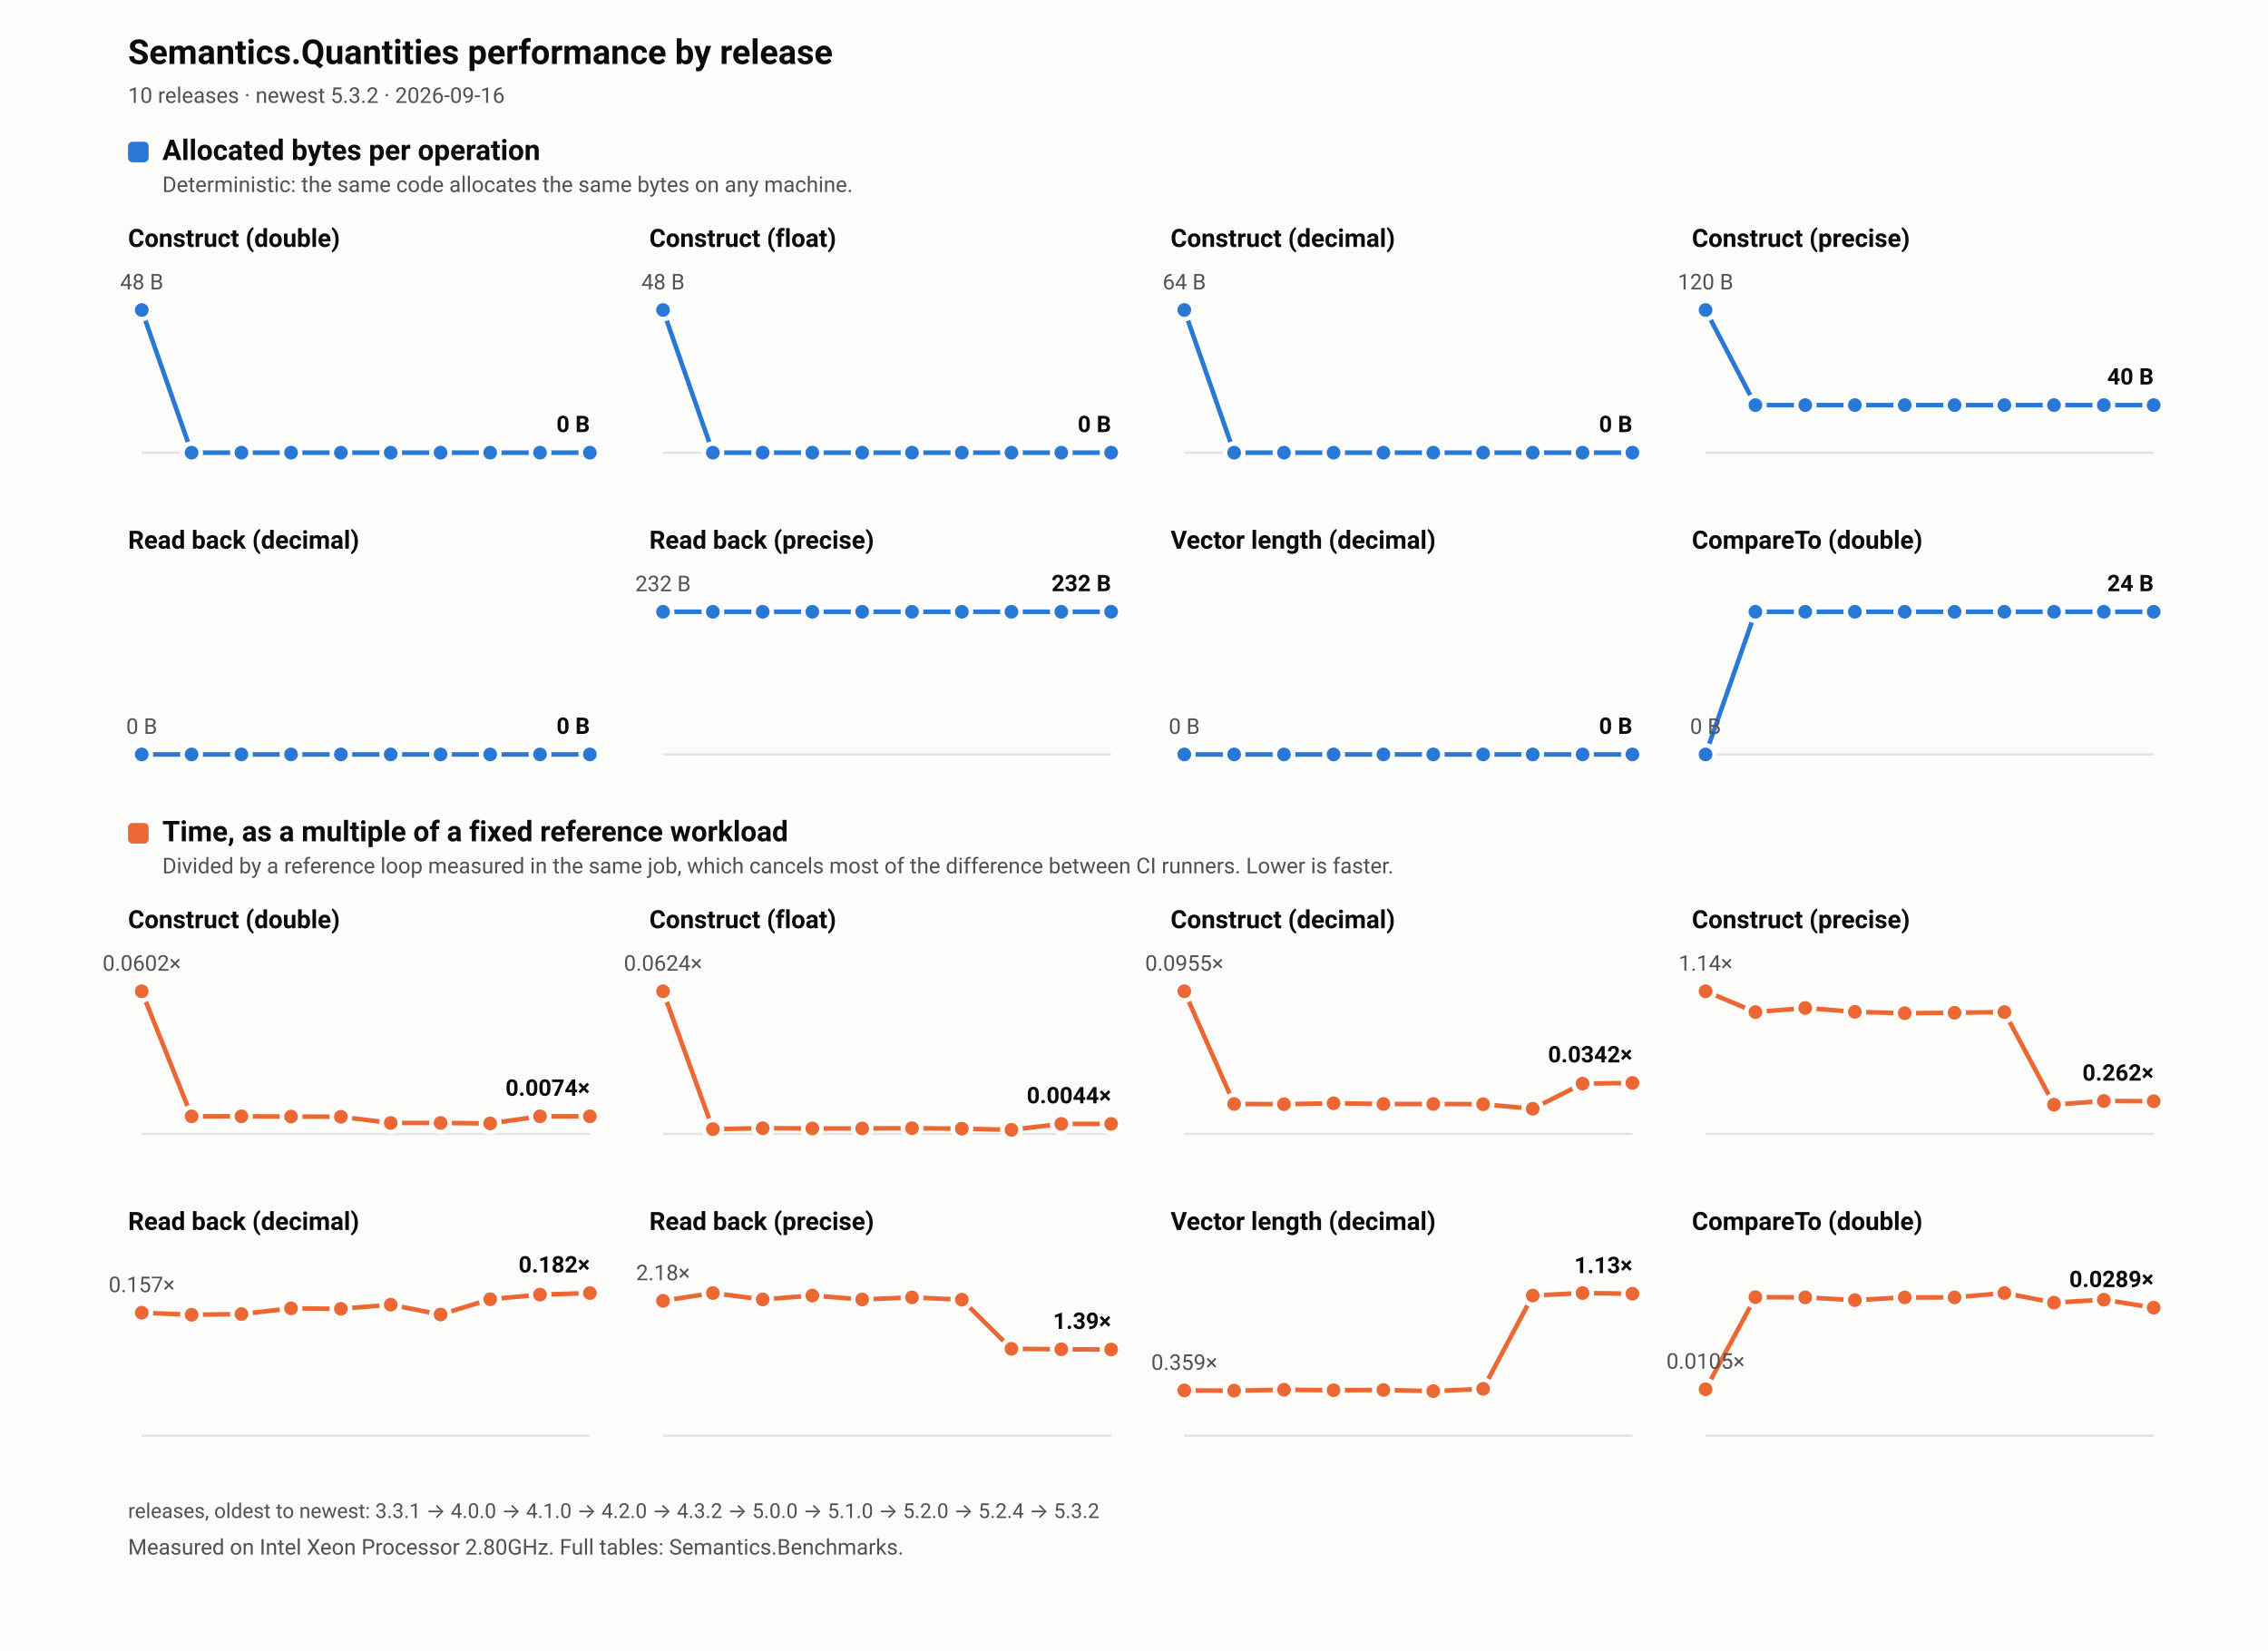
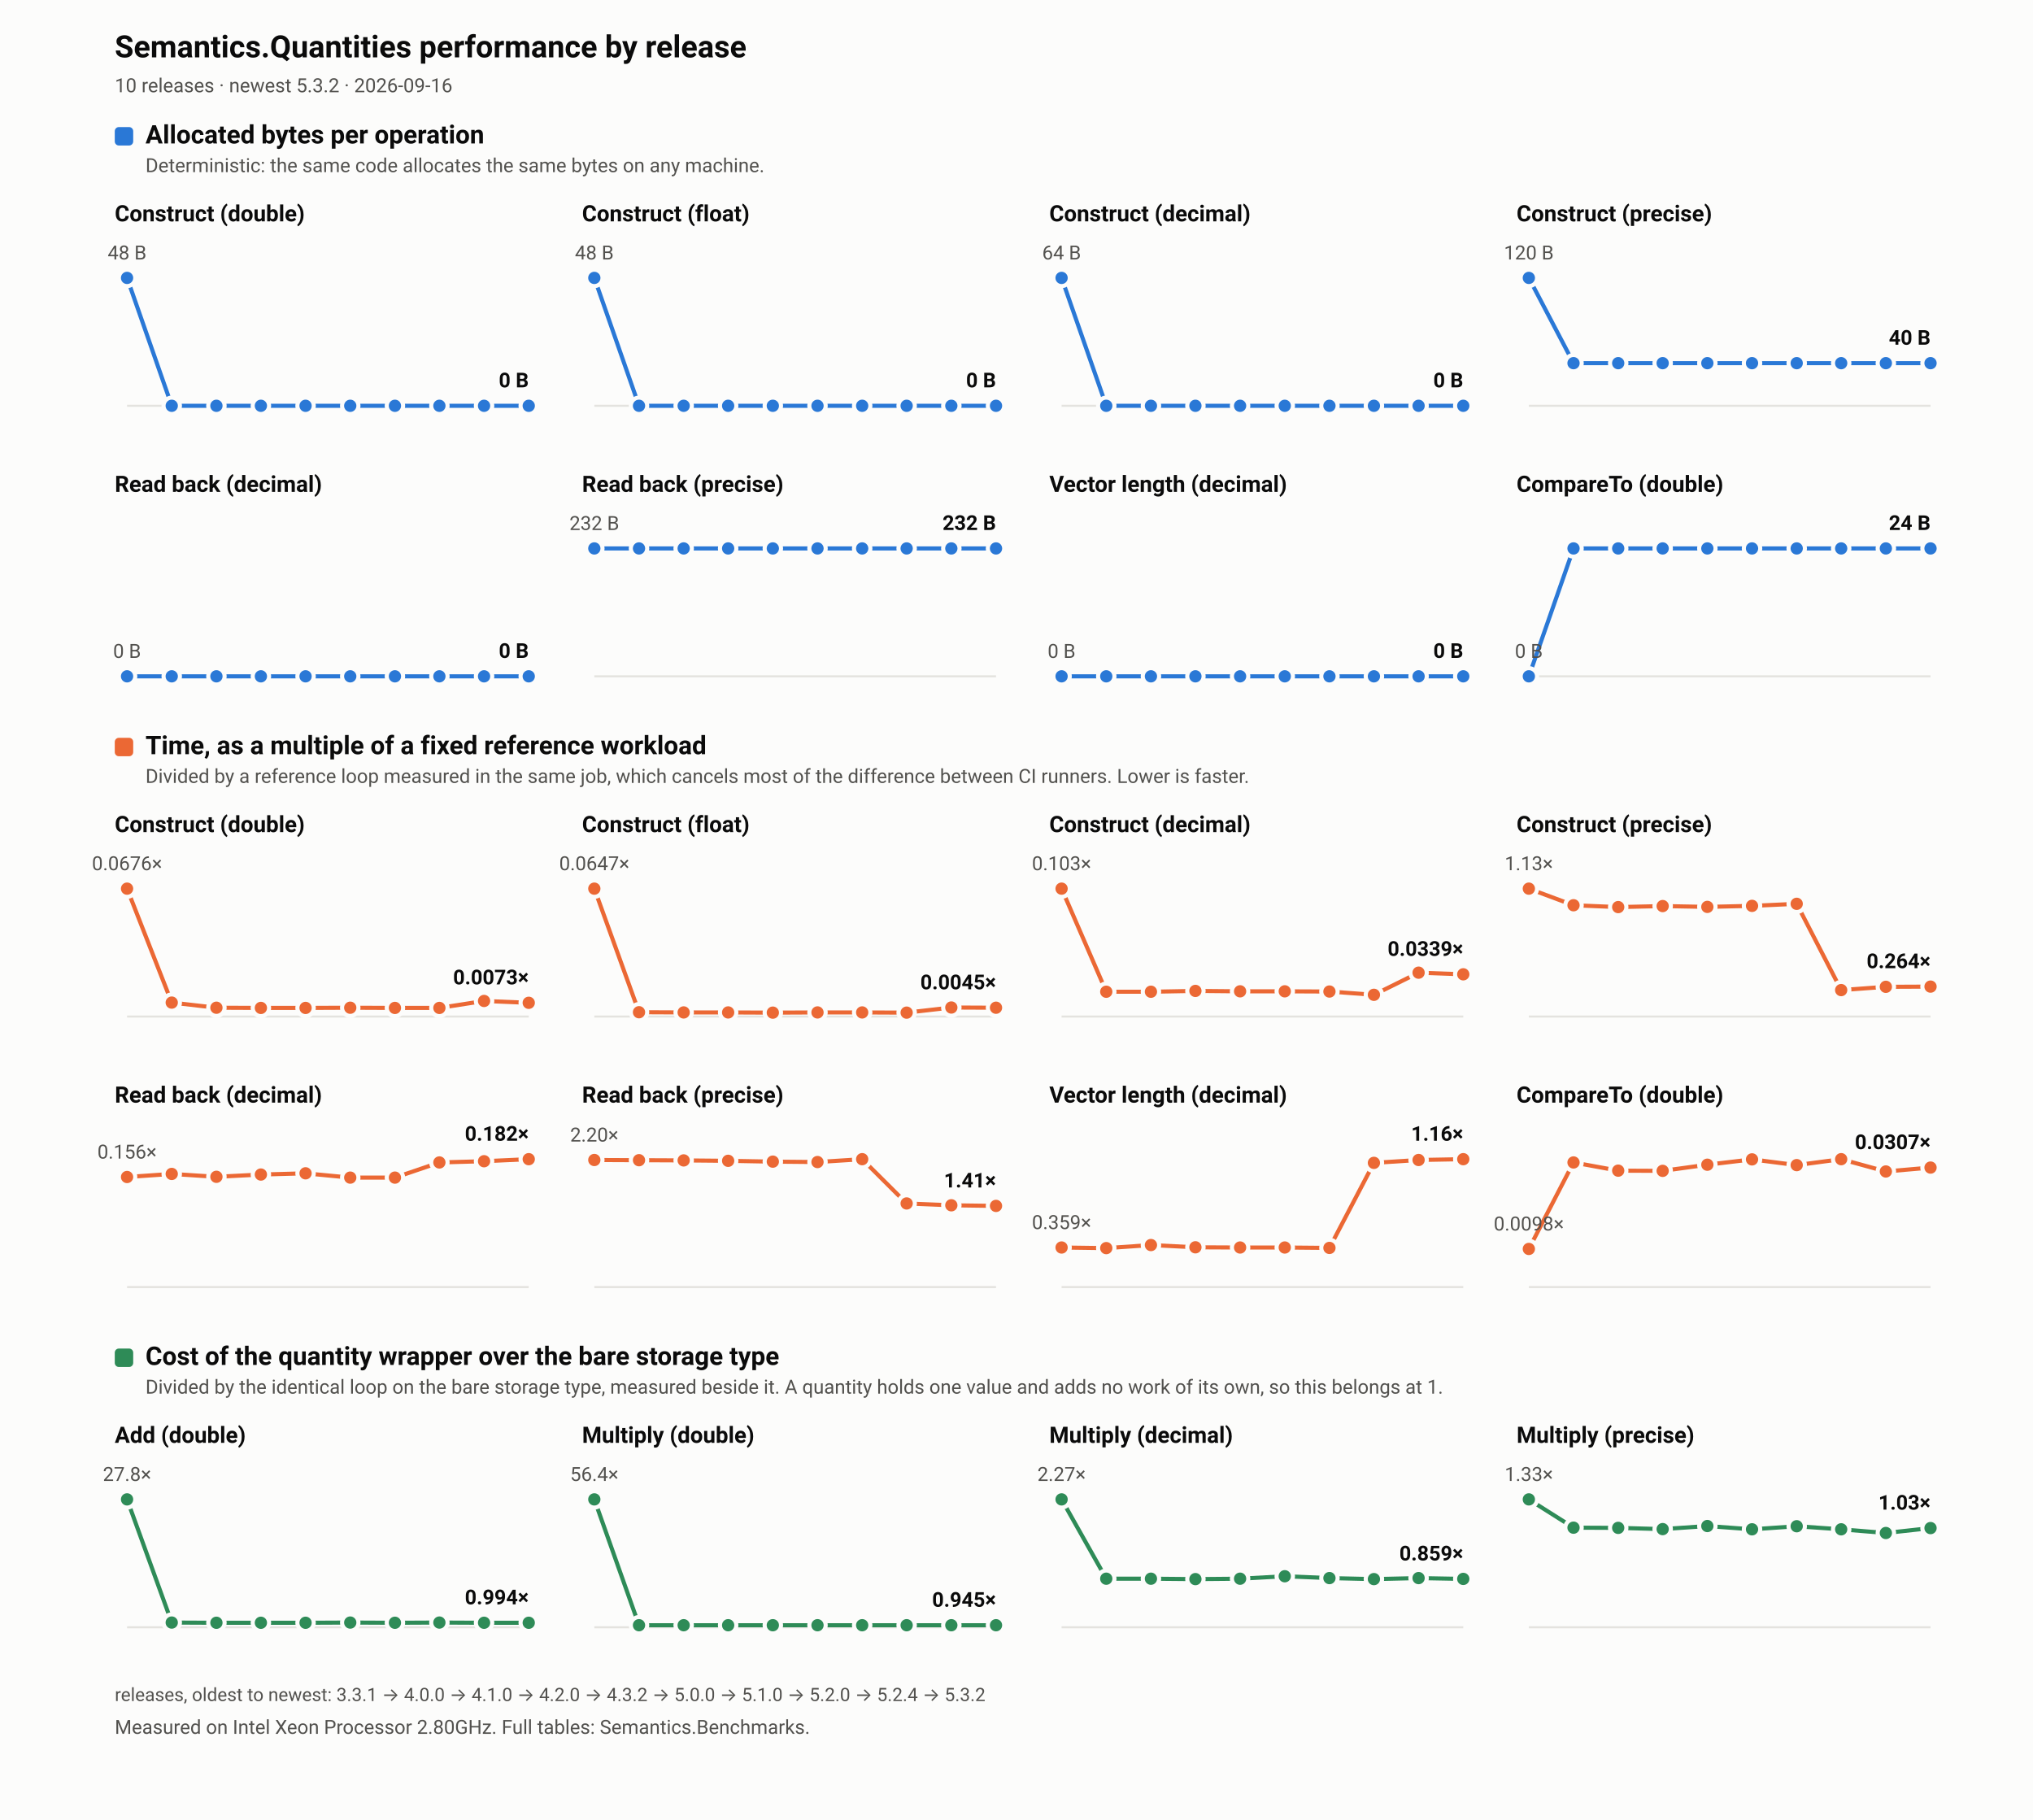
- <svg xmlns="http://www.w3.org/2000/svg" width="992" height="722" viewBox="0 0 992 722" role="img" aria-label="Semantics.Quantities allocation and relative time per release">
+ <svg xmlns="http://www.w3.org/2000/svg" width="992" height="888" viewBox="0 0 992 888" role="img" aria-label="Semantics.Quantities allocation and relative time per release">
  <style>
  text { font-family: ui-sans-serif, -apple-system, 'Segoe UI', Roboto, sans-serif; fill: #0b0b0b; }
  .title { font-size: 15px; font-weight: 600; }
  .section { font-size: 12.5px; font-weight: 600; }
  .panel-title { font-size: 11px; font-weight: 600; fill: #0b0b0b; }
  .muted, .muted-value, .caption { font-size: 9.5px; fill: #52514e; }
  .value { font-size: 10px; font-weight: 600; fill: #0b0b0b; }
  .tick { font-size: 9px; fill: #52514e; }
  .axis { stroke: #e4e3df; stroke-width: 1; }
</style>
-   <rect width="992" height="722" fill="#fcfcfb" />
+   <rect width="992" height="888" fill="#fcfcfb" />
  <text x="56" y="28" class="title">Semantics.Quantities performance by release</text>
  <text x="56" y="45" class="caption">10 releases · newest 5.3.2 · 2026-09-16</text>
  <rect x="56" y="62" width="9" height="9" rx="2" fill="#2a78d6" />
  <text x="71" y="70" class="section">Allocated bytes per operation</text>
  <text x="71" y="84" class="caption">Deterministic: the same code allocates the same bytes on any machine.</text>
  <text x="56" y="108" class="panel-title">Construct (double)</text>
  <line x1="62" y1="198.0" x2="258" y2="198.0" class="axis" />
  <polyline points="62.0,135.6 83.8,198.0 105.6,198.0 127.3,198.0 149.1,198.0 170.9,198.0 192.7,198.0 214.4,198.0 236.2,198.0 258.0,198.0" fill="none" stroke="#2a78d6" stroke-width="2" stroke-linejoin="round" stroke-linecap="round" />
  <circle cx="62.0" cy="135.6" r="4" fill="#2a78d6" stroke="#fcfcfb" stroke-width="2" />
  <circle cx="83.8" cy="198.0" r="4" fill="#2a78d6" stroke="#fcfcfb" stroke-width="2" />
  <circle cx="105.6" cy="198.0" r="4" fill="#2a78d6" stroke="#fcfcfb" stroke-width="2" />
  <circle cx="127.3" cy="198.0" r="4" fill="#2a78d6" stroke="#fcfcfb" stroke-width="2" />
  <circle cx="149.1" cy="198.0" r="4" fill="#2a78d6" stroke="#fcfcfb" stroke-width="2" />
  <circle cx="170.9" cy="198.0" r="4" fill="#2a78d6" stroke="#fcfcfb" stroke-width="2" />
  <circle cx="192.7" cy="198.0" r="4" fill="#2a78d6" stroke="#fcfcfb" stroke-width="2" />
  <circle cx="214.4" cy="198.0" r="4" fill="#2a78d6" stroke="#fcfcfb" stroke-width="2" />
  <circle cx="236.2" cy="198.0" r="4" fill="#2a78d6" stroke="#fcfcfb" stroke-width="2" />
  <circle cx="258.0" cy="198.0" r="4" fill="#2a78d6" stroke="#fcfcfb" stroke-width="2" />
  <text x="258.0" y="189.0" class="value" text-anchor="end">0 B</text>
  <text x="62.0" y="126.6" class="muted-value" text-anchor="middle">48 B</text>
  <text x="284" y="108" class="panel-title">Construct (float)</text>
  <line x1="290" y1="198.0" x2="486" y2="198.0" class="axis" />
  <polyline points="290.0,135.6 311.8,198.0 333.6,198.0 355.3,198.0 377.1,198.0 398.9,198.0 420.7,198.0 442.4,198.0 464.2,198.0 486.0,198.0" fill="none" stroke="#2a78d6" stroke-width="2" stroke-linejoin="round" stroke-linecap="round" />
  <circle cx="290.0" cy="135.6" r="4" fill="#2a78d6" stroke="#fcfcfb" stroke-width="2" />
  <circle cx="311.8" cy="198.0" r="4" fill="#2a78d6" stroke="#fcfcfb" stroke-width="2" />
  <circle cx="333.6" cy="198.0" r="4" fill="#2a78d6" stroke="#fcfcfb" stroke-width="2" />
  <circle cx="355.3" cy="198.0" r="4" fill="#2a78d6" stroke="#fcfcfb" stroke-width="2" />
  <circle cx="377.1" cy="198.0" r="4" fill="#2a78d6" stroke="#fcfcfb" stroke-width="2" />
  <circle cx="398.9" cy="198.0" r="4" fill="#2a78d6" stroke="#fcfcfb" stroke-width="2" />
  <circle cx="420.7" cy="198.0" r="4" fill="#2a78d6" stroke="#fcfcfb" stroke-width="2" />
  <circle cx="442.4" cy="198.0" r="4" fill="#2a78d6" stroke="#fcfcfb" stroke-width="2" />
  <circle cx="464.2" cy="198.0" r="4" fill="#2a78d6" stroke="#fcfcfb" stroke-width="2" />
  <circle cx="486.0" cy="198.0" r="4" fill="#2a78d6" stroke="#fcfcfb" stroke-width="2" />
  <text x="486.0" y="189.0" class="value" text-anchor="end">0 B</text>
  <text x="290.0" y="126.6" class="muted-value" text-anchor="middle">48 B</text>
  <text x="512" y="108" class="panel-title">Construct (decimal)</text>
  <line x1="518" y1="198.0" x2="714" y2="198.0" class="axis" />
  <polyline points="518.0,135.6 539.8,198.0 561.6,198.0 583.3,198.0 605.1,198.0 626.9,198.0 648.7,198.0 670.4,198.0 692.2,198.0 714.0,198.0" fill="none" stroke="#2a78d6" stroke-width="2" stroke-linejoin="round" stroke-linecap="round" />
  <circle cx="518.0" cy="135.6" r="4" fill="#2a78d6" stroke="#fcfcfb" stroke-width="2" />
  <circle cx="539.8" cy="198.0" r="4" fill="#2a78d6" stroke="#fcfcfb" stroke-width="2" />
  <circle cx="561.6" cy="198.0" r="4" fill="#2a78d6" stroke="#fcfcfb" stroke-width="2" />
  <circle cx="583.3" cy="198.0" r="4" fill="#2a78d6" stroke="#fcfcfb" stroke-width="2" />
  <circle cx="605.1" cy="198.0" r="4" fill="#2a78d6" stroke="#fcfcfb" stroke-width="2" />
  <circle cx="626.9" cy="198.0" r="4" fill="#2a78d6" stroke="#fcfcfb" stroke-width="2" />
  <circle cx="648.7" cy="198.0" r="4" fill="#2a78d6" stroke="#fcfcfb" stroke-width="2" />
  <circle cx="670.4" cy="198.0" r="4" fill="#2a78d6" stroke="#fcfcfb" stroke-width="2" />
  <circle cx="692.2" cy="198.0" r="4" fill="#2a78d6" stroke="#fcfcfb" stroke-width="2" />
  <circle cx="714.0" cy="198.0" r="4" fill="#2a78d6" stroke="#fcfcfb" stroke-width="2" />
  <text x="714.0" y="189.0" class="value" text-anchor="end">0 B</text>
  <text x="518.0" y="126.6" class="muted-value" text-anchor="middle">64 B</text>
  <text x="740" y="108" class="panel-title">Construct (precise)</text>
  <line x1="746" y1="198.0" x2="942" y2="198.0" class="axis" />
  <polyline points="746.0,135.6 767.8,177.2 789.6,177.2 811.3,177.2 833.1,177.2 854.9,177.2 876.7,177.2 898.4,177.2 920.2,177.2 942.0,177.2" fill="none" stroke="#2a78d6" stroke-width="2" stroke-linejoin="round" stroke-linecap="round" />
  <circle cx="746.0" cy="135.6" r="4" fill="#2a78d6" stroke="#fcfcfb" stroke-width="2" />
  <circle cx="767.8" cy="177.2" r="4" fill="#2a78d6" stroke="#fcfcfb" stroke-width="2" />
  <circle cx="789.6" cy="177.2" r="4" fill="#2a78d6" stroke="#fcfcfb" stroke-width="2" />
  <circle cx="811.3" cy="177.2" r="4" fill="#2a78d6" stroke="#fcfcfb" stroke-width="2" />
  <circle cx="833.1" cy="177.2" r="4" fill="#2a78d6" stroke="#fcfcfb" stroke-width="2" />
  <circle cx="854.9" cy="177.2" r="4" fill="#2a78d6" stroke="#fcfcfb" stroke-width="2" />
  <circle cx="876.7" cy="177.2" r="4" fill="#2a78d6" stroke="#fcfcfb" stroke-width="2" />
  <circle cx="898.4" cy="177.2" r="4" fill="#2a78d6" stroke="#fcfcfb" stroke-width="2" />
  <circle cx="920.2" cy="177.2" r="4" fill="#2a78d6" stroke="#fcfcfb" stroke-width="2" />
  <circle cx="942.0" cy="177.2" r="4" fill="#2a78d6" stroke="#fcfcfb" stroke-width="2" />
  <text x="942.0" y="168.2" class="value" text-anchor="end">40 B</text>
  <text x="746.0" y="126.6" class="muted-value" text-anchor="middle">120 B</text>
  <text x="56" y="240" class="panel-title">Read back (decimal)</text>
  <line x1="62" y1="330.0" x2="258" y2="330.0" class="axis" />
  <polyline points="62.0,330.0 83.8,330.0 105.6,330.0 127.3,330.0 149.1,330.0 170.9,330.0 192.7,330.0 214.4,330.0 236.2,330.0 258.0,330.0" fill="none" stroke="#2a78d6" stroke-width="2" stroke-linejoin="round" stroke-linecap="round" />
  <circle cx="62.0" cy="330.0" r="4" fill="#2a78d6" stroke="#fcfcfb" stroke-width="2" />
  <circle cx="83.8" cy="330.0" r="4" fill="#2a78d6" stroke="#fcfcfb" stroke-width="2" />
  <circle cx="105.6" cy="330.0" r="4" fill="#2a78d6" stroke="#fcfcfb" stroke-width="2" />
  <circle cx="127.3" cy="330.0" r="4" fill="#2a78d6" stroke="#fcfcfb" stroke-width="2" />
  <circle cx="149.1" cy="330.0" r="4" fill="#2a78d6" stroke="#fcfcfb" stroke-width="2" />
  <circle cx="170.9" cy="330.0" r="4" fill="#2a78d6" stroke="#fcfcfb" stroke-width="2" />
  <circle cx="192.7" cy="330.0" r="4" fill="#2a78d6" stroke="#fcfcfb" stroke-width="2" />
  <circle cx="214.4" cy="330.0" r="4" fill="#2a78d6" stroke="#fcfcfb" stroke-width="2" />
  <circle cx="236.2" cy="330.0" r="4" fill="#2a78d6" stroke="#fcfcfb" stroke-width="2" />
  <circle cx="258.0" cy="330.0" r="4" fill="#2a78d6" stroke="#fcfcfb" stroke-width="2" />
  <text x="258.0" y="321.0" class="value" text-anchor="end">0 B</text>
  <text x="62.0" y="321.0" class="muted-value" text-anchor="middle">0 B</text>
  <text x="284" y="240" class="panel-title">Read back (precise)</text>
  <line x1="290" y1="330.0" x2="486" y2="330.0" class="axis" />
  <polyline points="290.0,267.6 311.8,267.6 333.6,267.6 355.3,267.6 377.1,267.6 398.9,267.6 420.7,267.6 442.4,267.6 464.2,267.6 486.0,267.6" fill="none" stroke="#2a78d6" stroke-width="2" stroke-linejoin="round" stroke-linecap="round" />
  <circle cx="290.0" cy="267.6" r="4" fill="#2a78d6" stroke="#fcfcfb" stroke-width="2" />
  <circle cx="311.8" cy="267.6" r="4" fill="#2a78d6" stroke="#fcfcfb" stroke-width="2" />
  <circle cx="333.6" cy="267.6" r="4" fill="#2a78d6" stroke="#fcfcfb" stroke-width="2" />
  <circle cx="355.3" cy="267.6" r="4" fill="#2a78d6" stroke="#fcfcfb" stroke-width="2" />
  <circle cx="377.1" cy="267.6" r="4" fill="#2a78d6" stroke="#fcfcfb" stroke-width="2" />
  <circle cx="398.9" cy="267.6" r="4" fill="#2a78d6" stroke="#fcfcfb" stroke-width="2" />
  <circle cx="420.7" cy="267.6" r="4" fill="#2a78d6" stroke="#fcfcfb" stroke-width="2" />
  <circle cx="442.4" cy="267.6" r="4" fill="#2a78d6" stroke="#fcfcfb" stroke-width="2" />
  <circle cx="464.2" cy="267.6" r="4" fill="#2a78d6" stroke="#fcfcfb" stroke-width="2" />
  <circle cx="486.0" cy="267.6" r="4" fill="#2a78d6" stroke="#fcfcfb" stroke-width="2" />
  <text x="486.0" y="258.6" class="value" text-anchor="end">232 B</text>
  <text x="290.0" y="258.6" class="muted-value" text-anchor="middle">232 B</text>
  <text x="512" y="240" class="panel-title">Vector length (decimal)</text>
  <line x1="518" y1="330.0" x2="714" y2="330.0" class="axis" />
  <polyline points="518.0,330.0 539.8,330.0 561.6,330.0 583.3,330.0 605.1,330.0 626.9,330.0 648.7,330.0 670.4,330.0 692.2,330.0 714.0,330.0" fill="none" stroke="#2a78d6" stroke-width="2" stroke-linejoin="round" stroke-linecap="round" />
  <circle cx="518.0" cy="330.0" r="4" fill="#2a78d6" stroke="#fcfcfb" stroke-width="2" />
  <circle cx="539.8" cy="330.0" r="4" fill="#2a78d6" stroke="#fcfcfb" stroke-width="2" />
  <circle cx="561.6" cy="330.0" r="4" fill="#2a78d6" stroke="#fcfcfb" stroke-width="2" />
  <circle cx="583.3" cy="330.0" r="4" fill="#2a78d6" stroke="#fcfcfb" stroke-width="2" />
  <circle cx="605.1" cy="330.0" r="4" fill="#2a78d6" stroke="#fcfcfb" stroke-width="2" />
  <circle cx="626.9" cy="330.0" r="4" fill="#2a78d6" stroke="#fcfcfb" stroke-width="2" />
  <circle cx="648.7" cy="330.0" r="4" fill="#2a78d6" stroke="#fcfcfb" stroke-width="2" />
  <circle cx="670.4" cy="330.0" r="4" fill="#2a78d6" stroke="#fcfcfb" stroke-width="2" />
  <circle cx="692.2" cy="330.0" r="4" fill="#2a78d6" stroke="#fcfcfb" stroke-width="2" />
  <circle cx="714.0" cy="330.0" r="4" fill="#2a78d6" stroke="#fcfcfb" stroke-width="2" />
  <text x="714.0" y="321.0" class="value" text-anchor="end">0 B</text>
  <text x="518.0" y="321.0" class="muted-value" text-anchor="middle">0 B</text>
  <text x="740" y="240" class="panel-title">CompareTo (double)</text>
  <line x1="746" y1="330.0" x2="942" y2="330.0" class="axis" />
  <polyline points="746.0,330.0 767.8,267.6 789.6,267.6 811.3,267.6 833.1,267.6 854.9,267.6 876.7,267.6 898.4,267.6 920.2,267.6 942.0,267.6" fill="none" stroke="#2a78d6" stroke-width="2" stroke-linejoin="round" stroke-linecap="round" />
  <circle cx="746.0" cy="330.0" r="4" fill="#2a78d6" stroke="#fcfcfb" stroke-width="2" />
  <circle cx="767.8" cy="267.6" r="4" fill="#2a78d6" stroke="#fcfcfb" stroke-width="2" />
  <circle cx="789.6" cy="267.6" r="4" fill="#2a78d6" stroke="#fcfcfb" stroke-width="2" />
  <circle cx="811.3" cy="267.6" r="4" fill="#2a78d6" stroke="#fcfcfb" stroke-width="2" />
  <circle cx="833.1" cy="267.6" r="4" fill="#2a78d6" stroke="#fcfcfb" stroke-width="2" />
  <circle cx="854.9" cy="267.6" r="4" fill="#2a78d6" stroke="#fcfcfb" stroke-width="2" />
  <circle cx="876.7" cy="267.6" r="4" fill="#2a78d6" stroke="#fcfcfb" stroke-width="2" />
  <circle cx="898.4" cy="267.6" r="4" fill="#2a78d6" stroke="#fcfcfb" stroke-width="2" />
  <circle cx="920.2" cy="267.6" r="4" fill="#2a78d6" stroke="#fcfcfb" stroke-width="2" />
  <circle cx="942.0" cy="267.6" r="4" fill="#2a78d6" stroke="#fcfcfb" stroke-width="2" />
  <text x="942.0" y="258.6" class="value" text-anchor="end">24 B</text>
  <text x="746.0" y="321.0" class="muted-value" text-anchor="middle">0 B</text>
  <rect x="56" y="360" width="9" height="9" rx="2" fill="#eb6834" />
  <text x="71" y="368" class="section">Time, as a multiple of a fixed reference workload</text>
  <text x="71" y="382" class="caption">Divided by a reference loop measured in the same job, which cancels most of the difference between CI runners. Lower is faster.</text>
  <text x="56" y="406" class="panel-title">Construct (double)</text>
  <line x1="62" y1="496.0" x2="258" y2="496.0" class="axis" />
-   <polyline points="62.0,433.6 83.8,488.3 105.6,488.3 127.3,488.4 149.1,488.5 170.9,491.2 192.7,491.2 214.4,491.4 236.2,488.3 258.0,488.3" fill="none" stroke="#eb6834" stroke-width="2" stroke-linejoin="round" stroke-linecap="round" />
+   <polyline points="62.0,433.6 83.8,489.2 105.6,491.7 127.3,491.8 149.1,491.8 170.9,491.7 192.7,491.8 214.4,491.8 236.2,488.4 258.0,489.3" fill="none" stroke="#eb6834" stroke-width="2" stroke-linejoin="round" stroke-linecap="round" />
  <circle cx="62.0" cy="433.6" r="4" fill="#eb6834" stroke="#fcfcfb" stroke-width="2" />
-   <circle cx="83.8" cy="488.3" r="4" fill="#eb6834" stroke="#fcfcfb" stroke-width="2" />
-   <circle cx="105.6" cy="488.3" r="4" fill="#eb6834" stroke="#fcfcfb" stroke-width="2" />
-   <circle cx="127.3" cy="488.4" r="4" fill="#eb6834" stroke="#fcfcfb" stroke-width="2" />
-   <circle cx="149.1" cy="488.5" r="4" fill="#eb6834" stroke="#fcfcfb" stroke-width="2" />
-   <circle cx="170.9" cy="491.2" r="4" fill="#eb6834" stroke="#fcfcfb" stroke-width="2" />
-   <circle cx="192.7" cy="491.2" r="4" fill="#eb6834" stroke="#fcfcfb" stroke-width="2" />
-   <circle cx="214.4" cy="491.4" r="4" fill="#eb6834" stroke="#fcfcfb" stroke-width="2" />
-   <circle cx="236.2" cy="488.3" r="4" fill="#eb6834" stroke="#fcfcfb" stroke-width="2" />
-   <circle cx="258.0" cy="488.3" r="4" fill="#eb6834" stroke="#fcfcfb" stroke-width="2" />
-   <text x="258.0" y="479.3" class="value" text-anchor="end">0.0074×</text>
-   <text x="62.0" y="424.6" class="muted-value" text-anchor="middle">0.0602×</text>
+   <circle cx="83.8" cy="489.2" r="4" fill="#eb6834" stroke="#fcfcfb" stroke-width="2" />
+   <circle cx="105.6" cy="491.7" r="4" fill="#eb6834" stroke="#fcfcfb" stroke-width="2" />
+   <circle cx="127.3" cy="491.8" r="4" fill="#eb6834" stroke="#fcfcfb" stroke-width="2" />
+   <circle cx="149.1" cy="491.8" r="4" fill="#eb6834" stroke="#fcfcfb" stroke-width="2" />
+   <circle cx="170.9" cy="491.7" r="4" fill="#eb6834" stroke="#fcfcfb" stroke-width="2" />
+   <circle cx="192.7" cy="491.8" r="4" fill="#eb6834" stroke="#fcfcfb" stroke-width="2" />
+   <circle cx="214.4" cy="491.8" r="4" fill="#eb6834" stroke="#fcfcfb" stroke-width="2" />
+   <circle cx="236.2" cy="488.4" r="4" fill="#eb6834" stroke="#fcfcfb" stroke-width="2" />
+   <circle cx="258.0" cy="489.3" r="4" fill="#eb6834" stroke="#fcfcfb" stroke-width="2" />
+   <text x="258.0" y="480.3" class="value" text-anchor="end">0.0073×</text>
+   <text x="62.0" y="424.6" class="muted-value" text-anchor="middle">0.0676×</text>
  <text x="284" y="406" class="panel-title">Construct (float)</text>
  <line x1="290" y1="496.0" x2="486" y2="496.0" class="axis" />
-   <polyline points="290.0,433.6 311.8,493.9 333.6,493.5 355.3,493.6 377.1,493.6 398.9,493.5 420.7,493.7 442.4,494.2 464.2,491.6 486.0,491.6" fill="none" stroke="#eb6834" stroke-width="2" stroke-linejoin="round" stroke-linecap="round" />
+   <polyline points="290.0,433.6 311.8,493.9 333.6,494.0 355.3,494.0 377.1,494.1 398.9,494.0 420.7,494.0 442.4,494.1 464.2,491.6 486.0,491.7" fill="none" stroke="#eb6834" stroke-width="2" stroke-linejoin="round" stroke-linecap="round" />
  <circle cx="290.0" cy="433.6" r="4" fill="#eb6834" stroke="#fcfcfb" stroke-width="2" />
  <circle cx="311.8" cy="493.9" r="4" fill="#eb6834" stroke="#fcfcfb" stroke-width="2" />
-   <circle cx="333.6" cy="493.5" r="4" fill="#eb6834" stroke="#fcfcfb" stroke-width="2" />
-   <circle cx="355.3" cy="493.6" r="4" fill="#eb6834" stroke="#fcfcfb" stroke-width="2" />
-   <circle cx="377.1" cy="493.6" r="4" fill="#eb6834" stroke="#fcfcfb" stroke-width="2" />
-   <circle cx="398.9" cy="493.5" r="4" fill="#eb6834" stroke="#fcfcfb" stroke-width="2" />
-   <circle cx="420.7" cy="493.7" r="4" fill="#eb6834" stroke="#fcfcfb" stroke-width="2" />
-   <circle cx="442.4" cy="494.2" r="4" fill="#eb6834" stroke="#fcfcfb" stroke-width="2" />
+   <circle cx="333.6" cy="494.0" r="4" fill="#eb6834" stroke="#fcfcfb" stroke-width="2" />
+   <circle cx="355.3" cy="494.0" r="4" fill="#eb6834" stroke="#fcfcfb" stroke-width="2" />
+   <circle cx="377.1" cy="494.1" r="4" fill="#eb6834" stroke="#fcfcfb" stroke-width="2" />
+   <circle cx="398.9" cy="494.0" r="4" fill="#eb6834" stroke="#fcfcfb" stroke-width="2" />
+   <circle cx="420.7" cy="494.0" r="4" fill="#eb6834" stroke="#fcfcfb" stroke-width="2" />
+   <circle cx="442.4" cy="494.1" r="4" fill="#eb6834" stroke="#fcfcfb" stroke-width="2" />
  <circle cx="464.2" cy="491.6" r="4" fill="#eb6834" stroke="#fcfcfb" stroke-width="2" />
-   <circle cx="486.0" cy="491.6" r="4" fill="#eb6834" stroke="#fcfcfb" stroke-width="2" />
-   <text x="486.0" y="482.6" class="value" text-anchor="end">0.0044×</text>
-   <text x="290.0" y="424.6" class="muted-value" text-anchor="middle">0.0624×</text>
+   <circle cx="486.0" cy="491.7" r="4" fill="#eb6834" stroke="#fcfcfb" stroke-width="2" />
+   <text x="486.0" y="482.7" class="value" text-anchor="end">0.0045×</text>
+   <text x="290.0" y="424.6" class="muted-value" text-anchor="middle">0.0647×</text>
  <text x="512" y="406" class="panel-title">Construct (decimal)</text>
  <line x1="518" y1="496.0" x2="714" y2="496.0" class="axis" />
-   <polyline points="518.0,433.6 539.8,482.9 561.6,483.0 583.3,482.6 605.1,482.9 626.9,482.9 648.7,483.0 670.4,485.0 692.2,474.0 714.0,473.7" fill="none" stroke="#eb6834" stroke-width="2" stroke-linejoin="round" stroke-linecap="round" />
+   <polyline points="518.0,433.6 539.8,483.9 561.6,483.9 583.3,483.5 605.1,483.7 626.9,483.7 648.7,483.8 670.4,485.4 692.2,474.6 714.0,475.4" fill="none" stroke="#eb6834" stroke-width="2" stroke-linejoin="round" stroke-linecap="round" />
  <circle cx="518.0" cy="433.6" r="4" fill="#eb6834" stroke="#fcfcfb" stroke-width="2" />
-   <circle cx="539.8" cy="482.9" r="4" fill="#eb6834" stroke="#fcfcfb" stroke-width="2" />
-   <circle cx="561.6" cy="483.0" r="4" fill="#eb6834" stroke="#fcfcfb" stroke-width="2" />
-   <circle cx="583.3" cy="482.6" r="4" fill="#eb6834" stroke="#fcfcfb" stroke-width="2" />
-   <circle cx="605.1" cy="482.9" r="4" fill="#eb6834" stroke="#fcfcfb" stroke-width="2" />
-   <circle cx="626.9" cy="482.9" r="4" fill="#eb6834" stroke="#fcfcfb" stroke-width="2" />
-   <circle cx="648.7" cy="483.0" r="4" fill="#eb6834" stroke="#fcfcfb" stroke-width="2" />
-   <circle cx="670.4" cy="485.0" r="4" fill="#eb6834" stroke="#fcfcfb" stroke-width="2" />
-   <circle cx="692.2" cy="474.0" r="4" fill="#eb6834" stroke="#fcfcfb" stroke-width="2" />
-   <circle cx="714.0" cy="473.7" r="4" fill="#eb6834" stroke="#fcfcfb" stroke-width="2" />
-   <text x="714.0" y="464.7" class="value" text-anchor="end">0.0342×</text>
-   <text x="518.0" y="424.6" class="muted-value" text-anchor="middle">0.0955×</text>
+   <circle cx="539.8" cy="483.9" r="4" fill="#eb6834" stroke="#fcfcfb" stroke-width="2" />
+   <circle cx="561.6" cy="483.9" r="4" fill="#eb6834" stroke="#fcfcfb" stroke-width="2" />
+   <circle cx="583.3" cy="483.5" r="4" fill="#eb6834" stroke="#fcfcfb" stroke-width="2" />
+   <circle cx="605.1" cy="483.7" r="4" fill="#eb6834" stroke="#fcfcfb" stroke-width="2" />
+   <circle cx="626.9" cy="483.7" r="4" fill="#eb6834" stroke="#fcfcfb" stroke-width="2" />
+   <circle cx="648.7" cy="483.8" r="4" fill="#eb6834" stroke="#fcfcfb" stroke-width="2" />
+   <circle cx="670.4" cy="485.4" r="4" fill="#eb6834" stroke="#fcfcfb" stroke-width="2" />
+   <circle cx="692.2" cy="474.6" r="4" fill="#eb6834" stroke="#fcfcfb" stroke-width="2" />
+   <circle cx="714.0" cy="475.4" r="4" fill="#eb6834" stroke="#fcfcfb" stroke-width="2" />
+   <text x="714.0" y="466.4" class="value" text-anchor="end">0.0339×</text>
+   <text x="518.0" y="424.6" class="muted-value" text-anchor="middle">0.103×</text>
  <text x="740" y="406" class="panel-title">Construct (precise)</text>
  <line x1="746" y1="496.0" x2="942" y2="496.0" class="axis" />
-   <polyline points="746.0,433.6 767.8,442.7 789.6,440.9 811.3,442.6 833.1,443.2 854.9,443.0 876.7,442.7 898.4,483.2 920.2,481.6 942.0,481.7" fill="none" stroke="#eb6834" stroke-width="2" stroke-linejoin="round" stroke-linecap="round" />
+   <polyline points="746.0,433.6 767.8,441.7 789.6,442.6 811.3,442.1 833.1,442.5 854.9,442.0 876.7,441.0 898.4,483.1 920.2,481.5 942.0,481.4" fill="none" stroke="#eb6834" stroke-width="2" stroke-linejoin="round" stroke-linecap="round" />
  <circle cx="746.0" cy="433.6" r="4" fill="#eb6834" stroke="#fcfcfb" stroke-width="2" />
-   <circle cx="767.8" cy="442.7" r="4" fill="#eb6834" stroke="#fcfcfb" stroke-width="2" />
-   <circle cx="789.6" cy="440.9" r="4" fill="#eb6834" stroke="#fcfcfb" stroke-width="2" />
-   <circle cx="811.3" cy="442.6" r="4" fill="#eb6834" stroke="#fcfcfb" stroke-width="2" />
-   <circle cx="833.1" cy="443.2" r="4" fill="#eb6834" stroke="#fcfcfb" stroke-width="2" />
-   <circle cx="854.9" cy="443.0" r="4" fill="#eb6834" stroke="#fcfcfb" stroke-width="2" />
-   <circle cx="876.7" cy="442.7" r="4" fill="#eb6834" stroke="#fcfcfb" stroke-width="2" />
-   <circle cx="898.4" cy="483.2" r="4" fill="#eb6834" stroke="#fcfcfb" stroke-width="2" />
-   <circle cx="920.2" cy="481.6" r="4" fill="#eb6834" stroke="#fcfcfb" stroke-width="2" />
-   <circle cx="942.0" cy="481.7" r="4" fill="#eb6834" stroke="#fcfcfb" stroke-width="2" />
-   <text x="942.0" y="472.7" class="value" text-anchor="end">0.262×</text>
-   <text x="746.0" y="424.6" class="muted-value" text-anchor="middle">1.14×</text>
+   <circle cx="767.8" cy="441.7" r="4" fill="#eb6834" stroke="#fcfcfb" stroke-width="2" />
+   <circle cx="789.6" cy="442.6" r="4" fill="#eb6834" stroke="#fcfcfb" stroke-width="2" />
+   <circle cx="811.3" cy="442.1" r="4" fill="#eb6834" stroke="#fcfcfb" stroke-width="2" />
+   <circle cx="833.1" cy="442.5" r="4" fill="#eb6834" stroke="#fcfcfb" stroke-width="2" />
+   <circle cx="854.9" cy="442.0" r="4" fill="#eb6834" stroke="#fcfcfb" stroke-width="2" />
+   <circle cx="876.7" cy="441.0" r="4" fill="#eb6834" stroke="#fcfcfb" stroke-width="2" />
+   <circle cx="898.4" cy="483.1" r="4" fill="#eb6834" stroke="#fcfcfb" stroke-width="2" />
+   <circle cx="920.2" cy="481.5" r="4" fill="#eb6834" stroke="#fcfcfb" stroke-width="2" />
+   <circle cx="942.0" cy="481.4" r="4" fill="#eb6834" stroke="#fcfcfb" stroke-width="2" />
+   <text x="942.0" y="472.4" class="value" text-anchor="end">0.264×</text>
+   <text x="746.0" y="424.6" class="muted-value" text-anchor="middle">1.13×</text>
  <text x="56" y="538" class="panel-title">Read back (decimal)</text>
  <line x1="62" y1="628.0" x2="258" y2="628.0" class="axis" />
-   <polyline points="62.0,574.2 83.8,575.1 105.6,574.8 127.3,572.3 149.1,572.5 170.9,570.7 192.7,575.0 214.4,568.3 236.2,566.3 258.0,565.6" fill="none" stroke="#eb6834" stroke-width="2" stroke-linejoin="round" stroke-linecap="round" />
-   <circle cx="62.0" cy="574.2" r="4" fill="#eb6834" stroke="#fcfcfb" stroke-width="2" />
-   <circle cx="83.8" cy="575.1" r="4" fill="#eb6834" stroke="#fcfcfb" stroke-width="2" />
-   <circle cx="105.6" cy="574.8" r="4" fill="#eb6834" stroke="#fcfcfb" stroke-width="2" />
-   <circle cx="127.3" cy="572.3" r="4" fill="#eb6834" stroke="#fcfcfb" stroke-width="2" />
+   <polyline points="62.0,574.3 83.8,572.8 105.6,574.2 127.3,573.1 149.1,572.5 170.9,574.6 192.7,574.6 214.4,567.2 236.2,566.6 258.0,565.6" fill="none" stroke="#eb6834" stroke-width="2" stroke-linejoin="round" stroke-linecap="round" />
+   <circle cx="62.0" cy="574.3" r="4" fill="#eb6834" stroke="#fcfcfb" stroke-width="2" />
+   <circle cx="83.8" cy="572.8" r="4" fill="#eb6834" stroke="#fcfcfb" stroke-width="2" />
+   <circle cx="105.6" cy="574.2" r="4" fill="#eb6834" stroke="#fcfcfb" stroke-width="2" />
+   <circle cx="127.3" cy="573.1" r="4" fill="#eb6834" stroke="#fcfcfb" stroke-width="2" />
  <circle cx="149.1" cy="572.5" r="4" fill="#eb6834" stroke="#fcfcfb" stroke-width="2" />
-   <circle cx="170.9" cy="570.7" r="4" fill="#eb6834" stroke="#fcfcfb" stroke-width="2" />
-   <circle cx="192.7" cy="575.0" r="4" fill="#eb6834" stroke="#fcfcfb" stroke-width="2" />
-   <circle cx="214.4" cy="568.3" r="4" fill="#eb6834" stroke="#fcfcfb" stroke-width="2" />
-   <circle cx="236.2" cy="566.3" r="4" fill="#eb6834" stroke="#fcfcfb" stroke-width="2" />
+   <circle cx="170.9" cy="574.6" r="4" fill="#eb6834" stroke="#fcfcfb" stroke-width="2" />
+   <circle cx="192.7" cy="574.6" r="4" fill="#eb6834" stroke="#fcfcfb" stroke-width="2" />
+   <circle cx="214.4" cy="567.2" r="4" fill="#eb6834" stroke="#fcfcfb" stroke-width="2" />
+   <circle cx="236.2" cy="566.6" r="4" fill="#eb6834" stroke="#fcfcfb" stroke-width="2" />
  <circle cx="258.0" cy="565.6" r="4" fill="#eb6834" stroke="#fcfcfb" stroke-width="2" />
  <text x="258.0" y="556.6" class="value" text-anchor="end">0.182×</text>
-   <text x="62.0" y="565.2" class="muted-value" text-anchor="middle">0.157×</text>
+   <text x="62.0" y="565.3" class="muted-value" text-anchor="middle">0.156×</text>
  <text x="284" y="538" class="panel-title">Read back (precise)</text>
  <line x1="290" y1="628.0" x2="486" y2="628.0" class="axis" />
-   <polyline points="290.0,569.0 311.8,565.6 333.6,568.4 355.3,566.7 377.1,568.4 398.9,567.5 420.7,568.5 442.4,590.0 464.2,590.2 486.0,590.3" fill="none" stroke="#eb6834" stroke-width="2" stroke-linejoin="round" stroke-linecap="round" />
-   <circle cx="290.0" cy="569.0" r="4" fill="#eb6834" stroke="#fcfcfb" stroke-width="2" />
-   <circle cx="311.8" cy="565.6" r="4" fill="#eb6834" stroke="#fcfcfb" stroke-width="2" />
-   <circle cx="333.6" cy="568.4" r="4" fill="#eb6834" stroke="#fcfcfb" stroke-width="2" />
-   <circle cx="355.3" cy="566.7" r="4" fill="#eb6834" stroke="#fcfcfb" stroke-width="2" />
-   <circle cx="377.1" cy="568.4" r="4" fill="#eb6834" stroke="#fcfcfb" stroke-width="2" />
-   <circle cx="398.9" cy="567.5" r="4" fill="#eb6834" stroke="#fcfcfb" stroke-width="2" />
-   <circle cx="420.7" cy="568.5" r="4" fill="#eb6834" stroke="#fcfcfb" stroke-width="2" />
-   <circle cx="442.4" cy="590.0" r="4" fill="#eb6834" stroke="#fcfcfb" stroke-width="2" />
-   <circle cx="464.2" cy="590.2" r="4" fill="#eb6834" stroke="#fcfcfb" stroke-width="2" />
-   <circle cx="486.0" cy="590.3" r="4" fill="#eb6834" stroke="#fcfcfb" stroke-width="2" />
-   <text x="486.0" y="581.3" class="value" text-anchor="end">1.39×</text>
-   <text x="290.0" y="560.0" class="muted-value" text-anchor="middle">2.18×</text>
+   <polyline points="290.0,566.0 311.8,566.1 333.6,566.2 355.3,566.4 377.1,566.8 398.9,567.0 420.7,565.6 442.4,587.2 464.2,588.1 486.0,588.4" fill="none" stroke="#eb6834" stroke-width="2" stroke-linejoin="round" stroke-linecap="round" />
+   <circle cx="290.0" cy="566.0" r="4" fill="#eb6834" stroke="#fcfcfb" stroke-width="2" />
+   <circle cx="311.8" cy="566.1" r="4" fill="#eb6834" stroke="#fcfcfb" stroke-width="2" />
+   <circle cx="333.6" cy="566.2" r="4" fill="#eb6834" stroke="#fcfcfb" stroke-width="2" />
+   <circle cx="355.3" cy="566.4" r="4" fill="#eb6834" stroke="#fcfcfb" stroke-width="2" />
+   <circle cx="377.1" cy="566.8" r="4" fill="#eb6834" stroke="#fcfcfb" stroke-width="2" />
+   <circle cx="398.9" cy="567.0" r="4" fill="#eb6834" stroke="#fcfcfb" stroke-width="2" />
+   <circle cx="420.7" cy="565.6" r="4" fill="#eb6834" stroke="#fcfcfb" stroke-width="2" />
+   <circle cx="442.4" cy="587.2" r="4" fill="#eb6834" stroke="#fcfcfb" stroke-width="2" />
+   <circle cx="464.2" cy="588.1" r="4" fill="#eb6834" stroke="#fcfcfb" stroke-width="2" />
+   <circle cx="486.0" cy="588.4" r="4" fill="#eb6834" stroke="#fcfcfb" stroke-width="2" />
+   <text x="486.0" y="579.4" class="value" text-anchor="end">1.41×</text>
+   <text x="290.0" y="557.0" class="muted-value" text-anchor="middle">2.20×</text>
  <text x="512" y="538" class="panel-title">Vector length (decimal)</text>
  <line x1="518" y1="628.0" x2="714" y2="628.0" class="axis" />
-   <polyline points="518.0,608.2 539.8,608.3 561.6,607.9 583.3,608.1 605.1,608.0 626.9,608.5 648.7,607.5 670.4,566.7 692.2,565.6 714.0,565.9" fill="none" stroke="#eb6834" stroke-width="2" stroke-linejoin="round" stroke-linecap="round" />
-   <circle cx="518.0" cy="608.2" r="4" fill="#eb6834" stroke="#fcfcfb" stroke-width="2" />
-   <circle cx="539.8" cy="608.3" r="4" fill="#eb6834" stroke="#fcfcfb" stroke-width="2" />
-   <circle cx="561.6" cy="607.9" r="4" fill="#eb6834" stroke="#fcfcfb" stroke-width="2" />
-   <circle cx="583.3" cy="608.1" r="4" fill="#eb6834" stroke="#fcfcfb" stroke-width="2" />
-   <circle cx="605.1" cy="608.0" r="4" fill="#eb6834" stroke="#fcfcfb" stroke-width="2" />
-   <circle cx="626.9" cy="608.5" r="4" fill="#eb6834" stroke="#fcfcfb" stroke-width="2" />
-   <circle cx="648.7" cy="607.5" r="4" fill="#eb6834" stroke="#fcfcfb" stroke-width="2" />
-   <circle cx="670.4" cy="566.7" r="4" fill="#eb6834" stroke="#fcfcfb" stroke-width="2" />
-   <circle cx="692.2" cy="565.6" r="4" fill="#eb6834" stroke="#fcfcfb" stroke-width="2" />
-   <circle cx="714.0" cy="565.9" r="4" fill="#eb6834" stroke="#fcfcfb" stroke-width="2" />
-   <text x="714.0" y="556.9" class="value" text-anchor="end">1.13×</text>
-   <text x="518.0" y="599.2" class="muted-value" text-anchor="middle">0.359×</text>
+   <polyline points="518.0,608.7 539.8,609.0 561.6,607.5 583.3,608.6 605.1,608.7 626.9,608.7 648.7,608.9 670.4,567.4 692.2,566.0 714.0,565.6" fill="none" stroke="#eb6834" stroke-width="2" stroke-linejoin="round" stroke-linecap="round" />
+   <circle cx="518.0" cy="608.7" r="4" fill="#eb6834" stroke="#fcfcfb" stroke-width="2" />
+   <circle cx="539.8" cy="609.0" r="4" fill="#eb6834" stroke="#fcfcfb" stroke-width="2" />
+   <circle cx="561.6" cy="607.5" r="4" fill="#eb6834" stroke="#fcfcfb" stroke-width="2" />
+   <circle cx="583.3" cy="608.6" r="4" fill="#eb6834" stroke="#fcfcfb" stroke-width="2" />
+   <circle cx="605.1" cy="608.7" r="4" fill="#eb6834" stroke="#fcfcfb" stroke-width="2" />
+   <circle cx="626.9" cy="608.7" r="4" fill="#eb6834" stroke="#fcfcfb" stroke-width="2" />
+   <circle cx="648.7" cy="608.9" r="4" fill="#eb6834" stroke="#fcfcfb" stroke-width="2" />
+   <circle cx="670.4" cy="567.4" r="4" fill="#eb6834" stroke="#fcfcfb" stroke-width="2" />
+   <circle cx="692.2" cy="566.0" r="4" fill="#eb6834" stroke="#fcfcfb" stroke-width="2" />
+   <circle cx="714.0" cy="565.6" r="4" fill="#eb6834" stroke="#fcfcfb" stroke-width="2" />
+   <text x="714.0" y="556.6" class="value" text-anchor="end">1.16×</text>
+   <text x="518.0" y="599.7" class="muted-value" text-anchor="middle">0.359×</text>
  <text x="740" y="538" class="panel-title">CompareTo (double)</text>
  <line x1="746" y1="628.0" x2="942" y2="628.0" class="axis" />
-   <polyline points="746.0,607.7 767.8,567.4 789.6,567.5 811.3,568.7 833.1,567.5 854.9,567.5 876.7,565.6 898.4,569.8 920.2,568.5 942.0,572.0" fill="none" stroke="#eb6834" stroke-width="2" stroke-linejoin="round" stroke-linecap="round" />
-   <circle cx="746.0" cy="607.7" r="4" fill="#eb6834" stroke="#fcfcfb" stroke-width="2" />
-   <circle cx="767.8" cy="567.4" r="4" fill="#eb6834" stroke="#fcfcfb" stroke-width="2" />
-   <circle cx="789.6" cy="567.5" r="4" fill="#eb6834" stroke="#fcfcfb" stroke-width="2" />
-   <circle cx="811.3" cy="568.7" r="4" fill="#eb6834" stroke="#fcfcfb" stroke-width="2" />
-   <circle cx="833.1" cy="567.5" r="4" fill="#eb6834" stroke="#fcfcfb" stroke-width="2" />
-   <circle cx="854.9" cy="567.5" r="4" fill="#eb6834" stroke="#fcfcfb" stroke-width="2" />
-   <circle cx="876.7" cy="565.6" r="4" fill="#eb6834" stroke="#fcfcfb" stroke-width="2" />
-   <circle cx="898.4" cy="569.8" r="4" fill="#eb6834" stroke="#fcfcfb" stroke-width="2" />
-   <circle cx="920.2" cy="568.5" r="4" fill="#eb6834" stroke="#fcfcfb" stroke-width="2" />
-   <circle cx="942.0" cy="572.0" r="4" fill="#eb6834" stroke="#fcfcfb" stroke-width="2" />
-   <text x="942.0" y="563.0" class="value" text-anchor="end">0.0289×</text>
-   <text x="746.0" y="598.7" class="muted-value" text-anchor="middle">0.0105×</text>
-   <text x="56" y="664" class="tick">releases, oldest to newest: 3.3.1 → 4.0.0 → 4.1.0 → 4.2.0 → 4.3.2 → 5.0.0 → 5.1.0 → 5.2.0 → 5.2.4 → 5.3.2</text>
-   <text x="56" y="680" class="caption">Measured on Intel Xeon Processor 2.80GHz. Full tables: Semantics.Benchmarks.</text>
+   <polyline points="746.0,609.4 767.8,567.2 789.6,571.2 811.3,571.3 833.1,568.3 854.9,565.7 876.7,568.5 898.4,565.6 920.2,571.6 942.0,569.7" fill="none" stroke="#eb6834" stroke-width="2" stroke-linejoin="round" stroke-linecap="round" />
+   <circle cx="746.0" cy="609.4" r="4" fill="#eb6834" stroke="#fcfcfb" stroke-width="2" />
+   <circle cx="767.8" cy="567.2" r="4" fill="#eb6834" stroke="#fcfcfb" stroke-width="2" />
+   <circle cx="789.6" cy="571.2" r="4" fill="#eb6834" stroke="#fcfcfb" stroke-width="2" />
+   <circle cx="811.3" cy="571.3" r="4" fill="#eb6834" stroke="#fcfcfb" stroke-width="2" />
+   <circle cx="833.1" cy="568.3" r="4" fill="#eb6834" stroke="#fcfcfb" stroke-width="2" />
+   <circle cx="854.9" cy="565.7" r="4" fill="#eb6834" stroke="#fcfcfb" stroke-width="2" />
+   <circle cx="876.7" cy="568.5" r="4" fill="#eb6834" stroke="#fcfcfb" stroke-width="2" />
+   <circle cx="898.4" cy="565.6" r="4" fill="#eb6834" stroke="#fcfcfb" stroke-width="2" />
+   <circle cx="920.2" cy="571.6" r="4" fill="#eb6834" stroke="#fcfcfb" stroke-width="2" />
+   <circle cx="942.0" cy="569.7" r="4" fill="#eb6834" stroke="#fcfcfb" stroke-width="2" />
+   <text x="942.0" y="560.7" class="value" text-anchor="end">0.0307×</text>
+   <text x="746.0" y="600.4" class="muted-value" text-anchor="middle">0.0098×</text>
+   <rect x="56" y="658" width="9" height="9" rx="2" fill="#2e8b57" />
+   <text x="71" y="666" class="section">Cost of the quantity wrapper over the bare storage type</text>
+   <text x="71" y="680" class="caption">Divided by the identical loop on the bare storage type, measured beside it. A quantity holds one value and adds no work of its own, so this belongs at 1.</text>
+   <text x="56" y="704" class="panel-title">Add (double)</text>
+   <line x1="62" y1="794.0" x2="258" y2="794.0" class="axis" />
+   <polyline points="62.0,731.6 83.8,791.7 105.6,791.8 127.3,791.8 149.1,791.8 170.9,791.7 192.7,791.8 214.4,791.7 236.2,791.8 258.0,791.8" fill="none" stroke="#2e8b57" stroke-width="2" stroke-linejoin="round" stroke-linecap="round" />
+   <circle cx="62.0" cy="731.6" r="4" fill="#2e8b57" stroke="#fcfcfb" stroke-width="2" />
+   <circle cx="83.8" cy="791.7" r="4" fill="#2e8b57" stroke="#fcfcfb" stroke-width="2" />
+   <circle cx="105.6" cy="791.8" r="4" fill="#2e8b57" stroke="#fcfcfb" stroke-width="2" />
+   <circle cx="127.3" cy="791.8" r="4" fill="#2e8b57" stroke="#fcfcfb" stroke-width="2" />
+   <circle cx="149.1" cy="791.8" r="4" fill="#2e8b57" stroke="#fcfcfb" stroke-width="2" />
+   <circle cx="170.9" cy="791.7" r="4" fill="#2e8b57" stroke="#fcfcfb" stroke-width="2" />
+   <circle cx="192.7" cy="791.8" r="4" fill="#2e8b57" stroke="#fcfcfb" stroke-width="2" />
+   <circle cx="214.4" cy="791.7" r="4" fill="#2e8b57" stroke="#fcfcfb" stroke-width="2" />
+   <circle cx="236.2" cy="791.8" r="4" fill="#2e8b57" stroke="#fcfcfb" stroke-width="2" />
+   <circle cx="258.0" cy="791.8" r="4" fill="#2e8b57" stroke="#fcfcfb" stroke-width="2" />
+   <text x="258.0" y="782.8" class="value" text-anchor="end">0.994×</text>
+   <text x="62.0" y="722.6" class="muted-value" text-anchor="middle">27.8×</text>
+   <text x="284" y="704" class="panel-title">Multiply (double)</text>
+   <line x1="290" y1="794.0" x2="486" y2="794.0" class="axis" />
+   <polyline points="290.0,731.6 311.8,793.0 333.6,793.0 355.3,793.0 377.1,793.0 398.9,793.0 420.7,793.0 442.4,793.0 464.2,793.0 486.0,793.0" fill="none" stroke="#2e8b57" stroke-width="2" stroke-linejoin="round" stroke-linecap="round" />
+   <circle cx="290.0" cy="731.6" r="4" fill="#2e8b57" stroke="#fcfcfb" stroke-width="2" />
+   <circle cx="311.8" cy="793.0" r="4" fill="#2e8b57" stroke="#fcfcfb" stroke-width="2" />
+   <circle cx="333.6" cy="793.0" r="4" fill="#2e8b57" stroke="#fcfcfb" stroke-width="2" />
+   <circle cx="355.3" cy="793.0" r="4" fill="#2e8b57" stroke="#fcfcfb" stroke-width="2" />
+   <circle cx="377.1" cy="793.0" r="4" fill="#2e8b57" stroke="#fcfcfb" stroke-width="2" />
+   <circle cx="398.9" cy="793.0" r="4" fill="#2e8b57" stroke="#fcfcfb" stroke-width="2" />
+   <circle cx="420.7" cy="793.0" r="4" fill="#2e8b57" stroke="#fcfcfb" stroke-width="2" />
+   <circle cx="442.4" cy="793.0" r="4" fill="#2e8b57" stroke="#fcfcfb" stroke-width="2" />
+   <circle cx="464.2" cy="793.0" r="4" fill="#2e8b57" stroke="#fcfcfb" stroke-width="2" />
+   <circle cx="486.0" cy="793.0" r="4" fill="#2e8b57" stroke="#fcfcfb" stroke-width="2" />
+   <text x="486.0" y="784.0" class="value" text-anchor="end">0.945×</text>
+   <text x="290.0" y="722.6" class="muted-value" text-anchor="middle">56.4×</text>
+   <text x="512" y="704" class="panel-title">Multiply (decimal)</text>
+   <line x1="518" y1="794.0" x2="714" y2="794.0" class="axis" />
+   <polyline points="518.0,731.6 539.8,770.3 561.6,770.3 583.3,770.5 605.1,770.3 626.9,769.1 648.7,770.0 670.4,770.5 692.2,770.0 714.0,770.4" fill="none" stroke="#2e8b57" stroke-width="2" stroke-linejoin="round" stroke-linecap="round" />
+   <circle cx="518.0" cy="731.6" r="4" fill="#2e8b57" stroke="#fcfcfb" stroke-width="2" />
+   <circle cx="539.8" cy="770.3" r="4" fill="#2e8b57" stroke="#fcfcfb" stroke-width="2" />
+   <circle cx="561.6" cy="770.3" r="4" fill="#2e8b57" stroke="#fcfcfb" stroke-width="2" />
+   <circle cx="583.3" cy="770.5" r="4" fill="#2e8b57" stroke="#fcfcfb" stroke-width="2" />
+   <circle cx="605.1" cy="770.3" r="4" fill="#2e8b57" stroke="#fcfcfb" stroke-width="2" />
+   <circle cx="626.9" cy="769.1" r="4" fill="#2e8b57" stroke="#fcfcfb" stroke-width="2" />
+   <circle cx="648.7" cy="770.0" r="4" fill="#2e8b57" stroke="#fcfcfb" stroke-width="2" />
+   <circle cx="670.4" cy="770.5" r="4" fill="#2e8b57" stroke="#fcfcfb" stroke-width="2" />
+   <circle cx="692.2" cy="770.0" r="4" fill="#2e8b57" stroke="#fcfcfb" stroke-width="2" />
+   <circle cx="714.0" cy="770.4" r="4" fill="#2e8b57" stroke="#fcfcfb" stroke-width="2" />
+   <text x="714.0" y="761.4" class="value" text-anchor="end">0.859×</text>
+   <text x="518.0" y="722.6" class="muted-value" text-anchor="middle">2.27×</text>
+   <text x="740" y="704" class="panel-title">Multiply (precise)</text>
+   <line x1="746" y1="794.0" x2="942" y2="794.0" class="axis" />
+   <polyline points="746.0,731.6 767.8,745.4 789.6,745.5 811.3,746.1 833.1,744.6 854.9,746.2 876.7,744.7 898.4,746.2 920.2,748.0 942.0,745.6" fill="none" stroke="#2e8b57" stroke-width="2" stroke-linejoin="round" stroke-linecap="round" />
+   <circle cx="746.0" cy="731.6" r="4" fill="#2e8b57" stroke="#fcfcfb" stroke-width="2" />
+   <circle cx="767.8" cy="745.4" r="4" fill="#2e8b57" stroke="#fcfcfb" stroke-width="2" />
+   <circle cx="789.6" cy="745.5" r="4" fill="#2e8b57" stroke="#fcfcfb" stroke-width="2" />
+   <circle cx="811.3" cy="746.1" r="4" fill="#2e8b57" stroke="#fcfcfb" stroke-width="2" />
+   <circle cx="833.1" cy="744.6" r="4" fill="#2e8b57" stroke="#fcfcfb" stroke-width="2" />
+   <circle cx="854.9" cy="746.2" r="4" fill="#2e8b57" stroke="#fcfcfb" stroke-width="2" />
+   <circle cx="876.7" cy="744.7" r="4" fill="#2e8b57" stroke="#fcfcfb" stroke-width="2" />
+   <circle cx="898.4" cy="746.2" r="4" fill="#2e8b57" stroke="#fcfcfb" stroke-width="2" />
+   <circle cx="920.2" cy="748.0" r="4" fill="#2e8b57" stroke="#fcfcfb" stroke-width="2" />
+   <circle cx="942.0" cy="745.6" r="4" fill="#2e8b57" stroke="#fcfcfb" stroke-width="2" />
+   <text x="942.0" y="736.6" class="value" text-anchor="end">1.03×</text>
+   <text x="746.0" y="722.6" class="muted-value" text-anchor="middle">1.33×</text>
+   <text x="56" y="830" class="tick">releases, oldest to newest: 3.3.1 → 4.0.0 → 4.1.0 → 4.2.0 → 4.3.2 → 5.0.0 → 5.1.0 → 5.2.0 → 5.2.4 → 5.3.2</text>
+   <text x="56" y="846" class="caption">Measured on Intel Xeon Processor 2.80GHz. Full tables: Semantics.Benchmarks.</text>
</svg>
